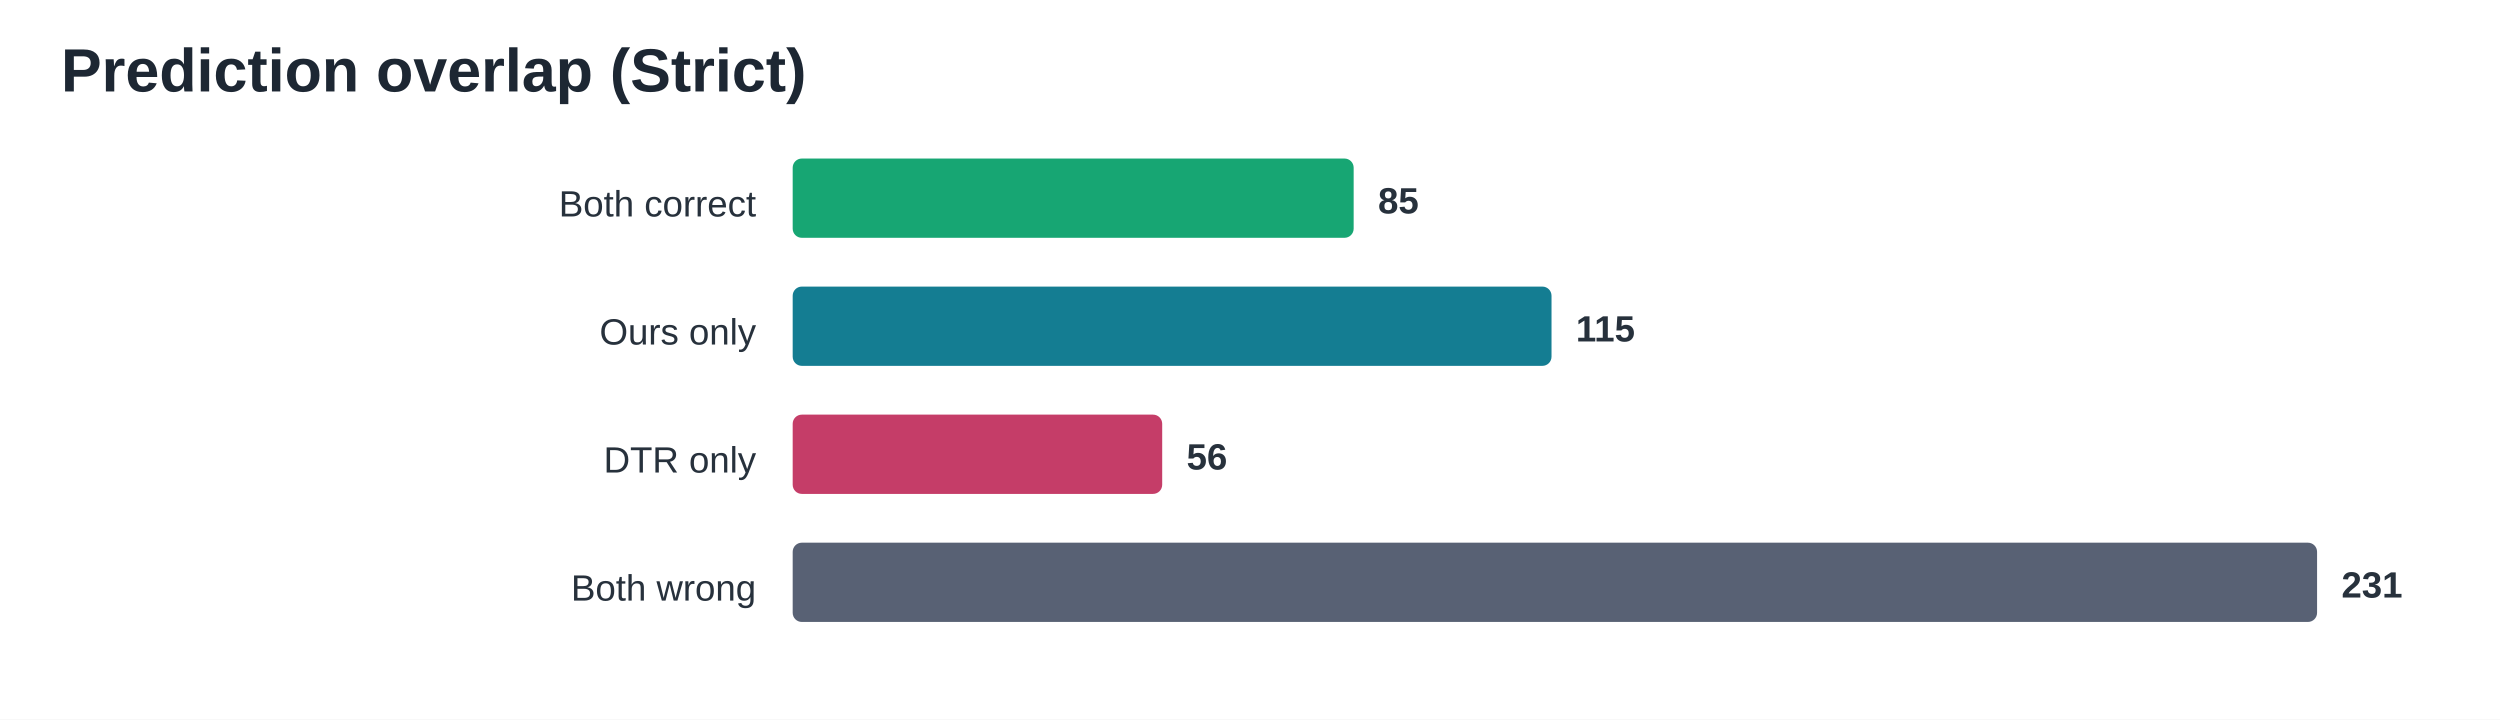
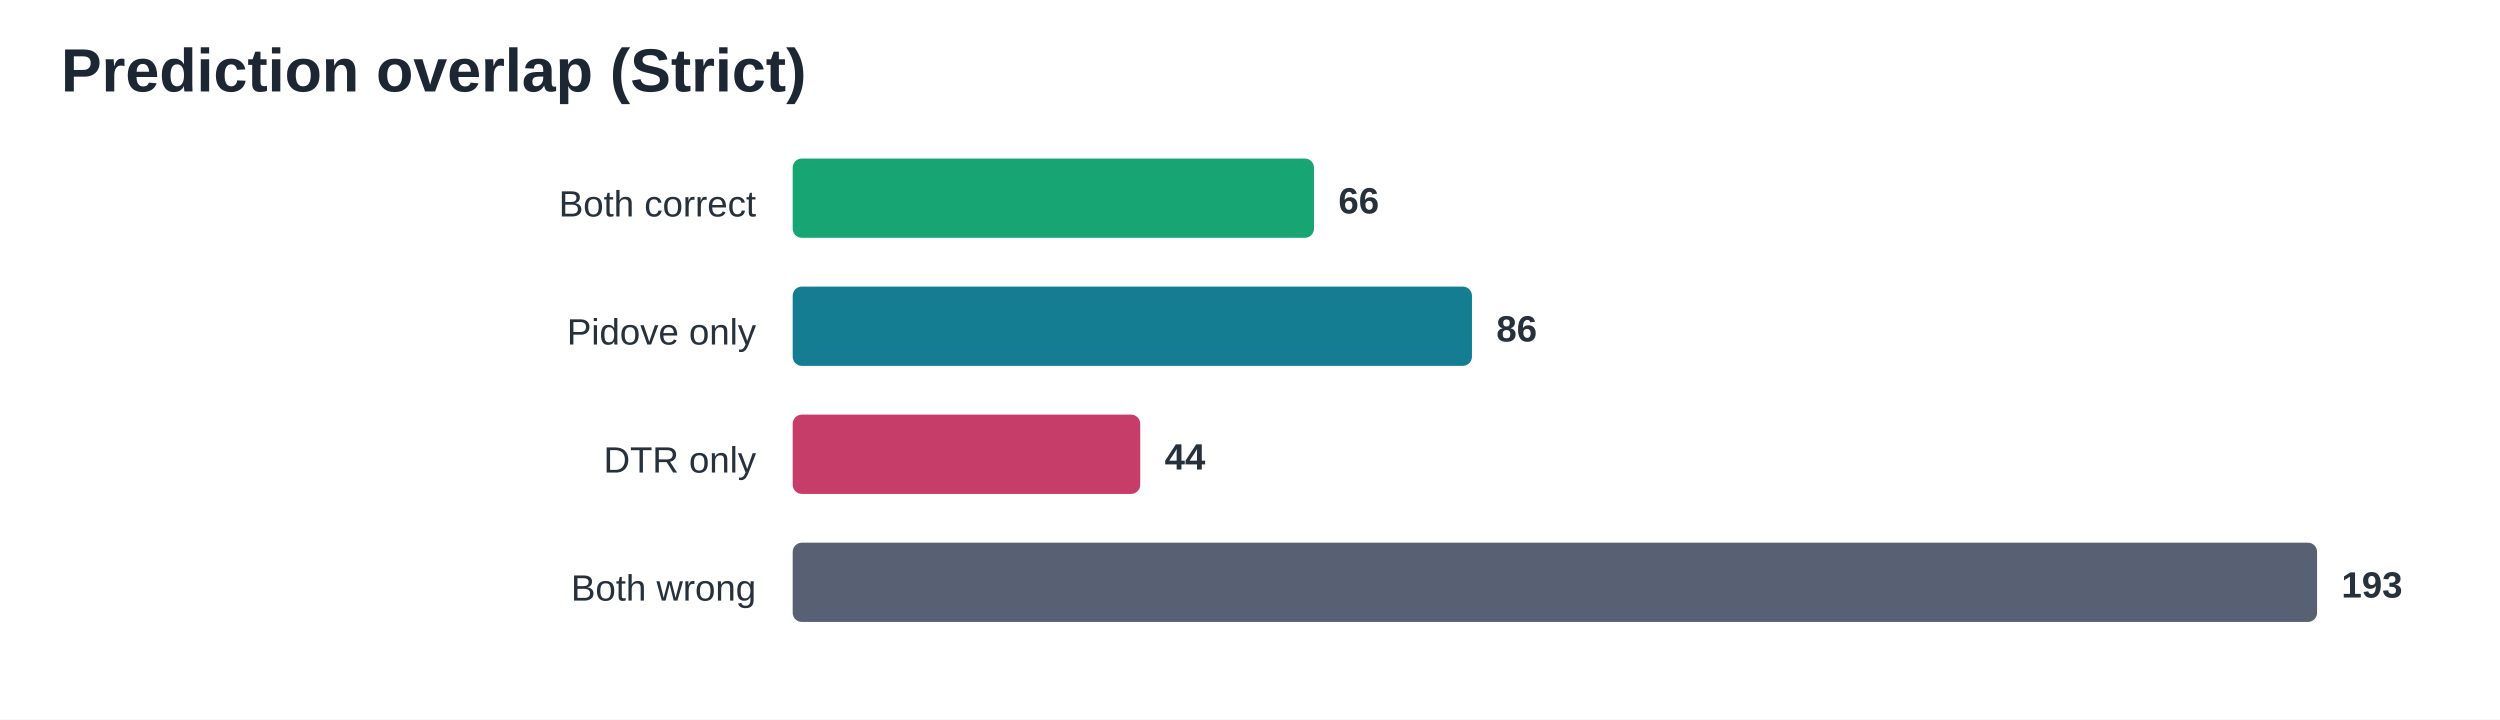
<svg xmlns="http://www.w3.org/2000/svg" width="820" height="236" viewBox="0 0 820 236">
  <rect width="100%" height="100%" fill="#ffffff" />
  <text x="20" y="30" font-family="Arial" font-size="20" font-weight="700" fill="#1d2733">Prediction overlap (Strict)</text>
  <text x="248" y="71" text-anchor="end" font-family="Arial" font-size="12" fill="#27313c">Both correct</text>
-   <rect x="260" y="52" width="184.0" height="26" rx="3" fill="#17a673" />
-   <text x="452.0" y="70" font-family="Arial" font-size="12" font-weight="700" fill="#27313c">85</text>
-   <text x="248" y="113" text-anchor="end" font-family="Arial" font-size="12" fill="#27313c">Ours only</text>
-   <rect x="260" y="94" width="248.9" height="26" rx="3" fill="#147d92" />
-   <text x="516.9" y="112" font-family="Arial" font-size="12" font-weight="700" fill="#27313c">115</text>
+   <rect x="260" y="52" width="171.0" height="26" rx="3" fill="#17a673" />
+   <text x="439.0" y="70" font-family="Arial" font-size="12" font-weight="700" fill="#27313c">66</text>
+   <text x="248" y="113" text-anchor="end" font-family="Arial" font-size="12" fill="#27313c">Pidove only</text>
+   <rect x="260" y="94" width="222.8" height="26" rx="3" fill="#147d92" />
+   <text x="490.8" y="112" font-family="Arial" font-size="12" font-weight="700" fill="#27313c">86</text>
  <text x="248" y="155" text-anchor="end" font-family="Arial" font-size="12" fill="#27313c">DTR only</text>
-   <rect x="260" y="136" width="121.2" height="26" rx="3" fill="#c53d68" />
-   <text x="389.2" y="154" font-family="Arial" font-size="12" font-weight="700" fill="#27313c">56</text>
+   <rect x="260" y="136" width="114.0" height="26" rx="3" fill="#c53d68" />
+   <text x="382.0" y="154" font-family="Arial" font-size="12" font-weight="700" fill="#27313c">44</text>
  <text x="248" y="197" text-anchor="end" font-family="Arial" font-size="12" fill="#27313c">Both wrong</text>
  <rect x="260" y="178" width="500.0" height="26" rx="3" fill="#586174" />
-   <text x="768.0" y="196" font-family="Arial" font-size="12" font-weight="700" fill="#27313c">231</text>
+   <text x="768.0" y="196" font-family="Arial" font-size="12" font-weight="700" fill="#27313c">193</text>
</svg>
